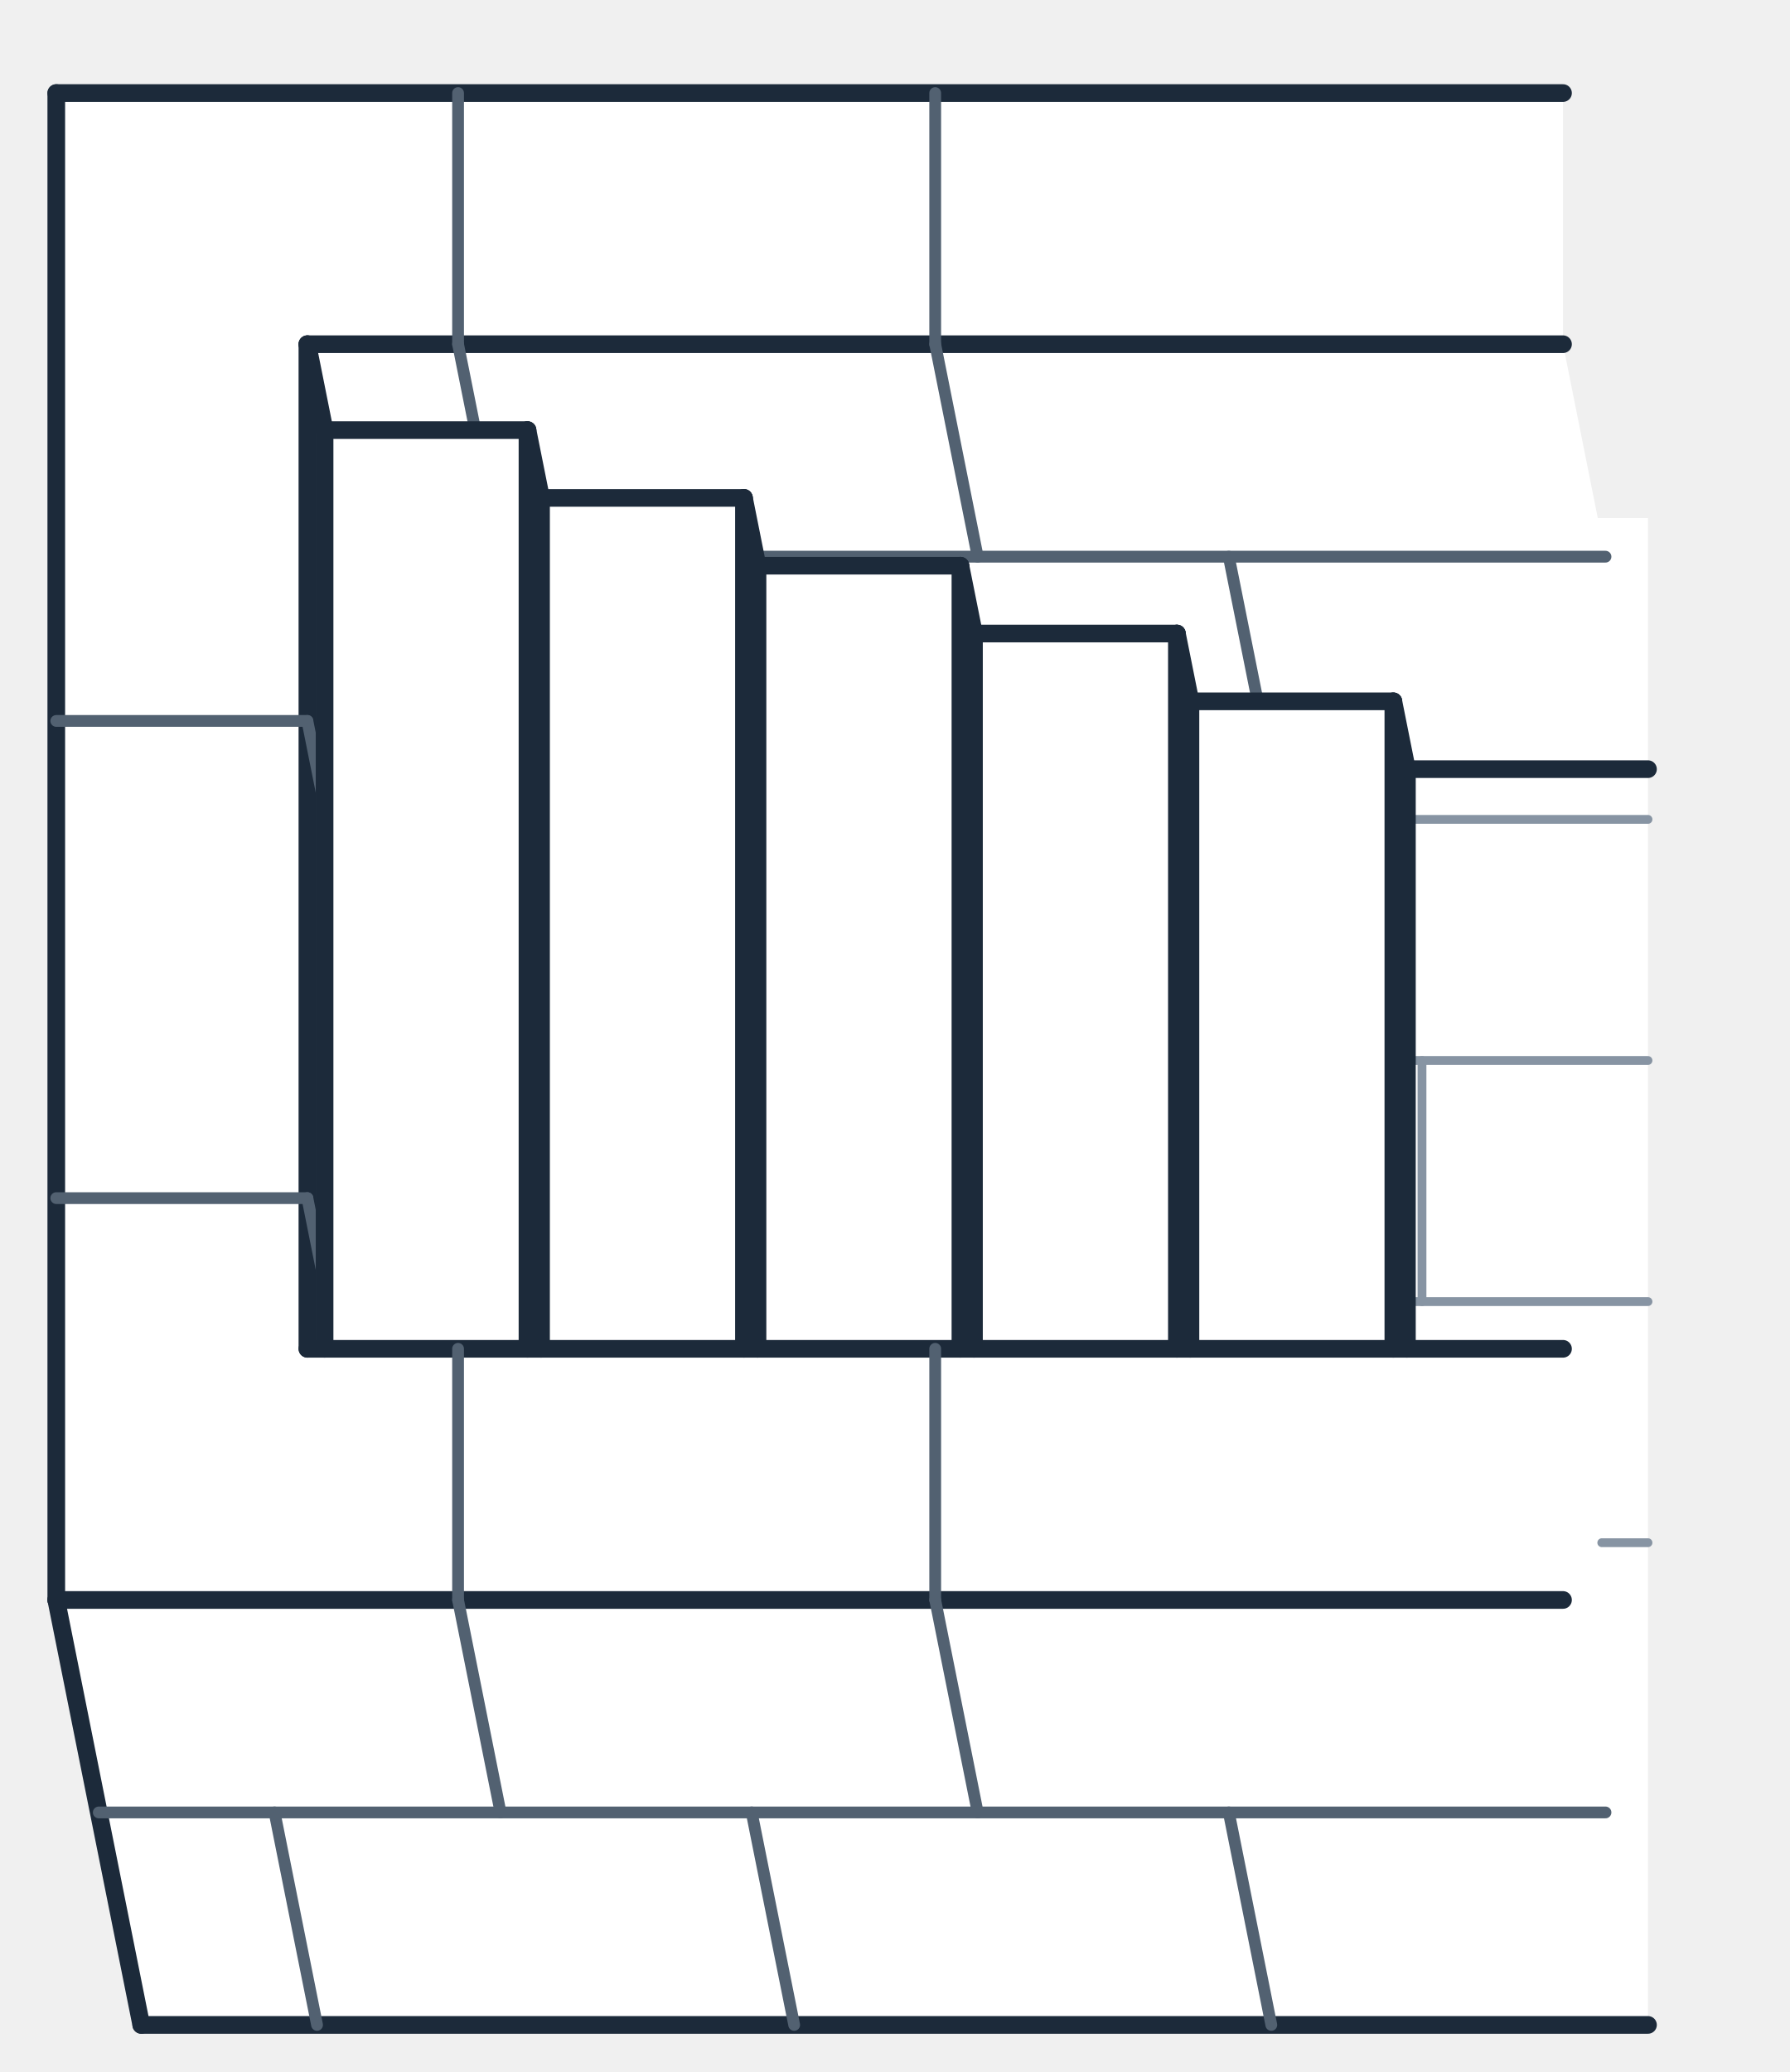
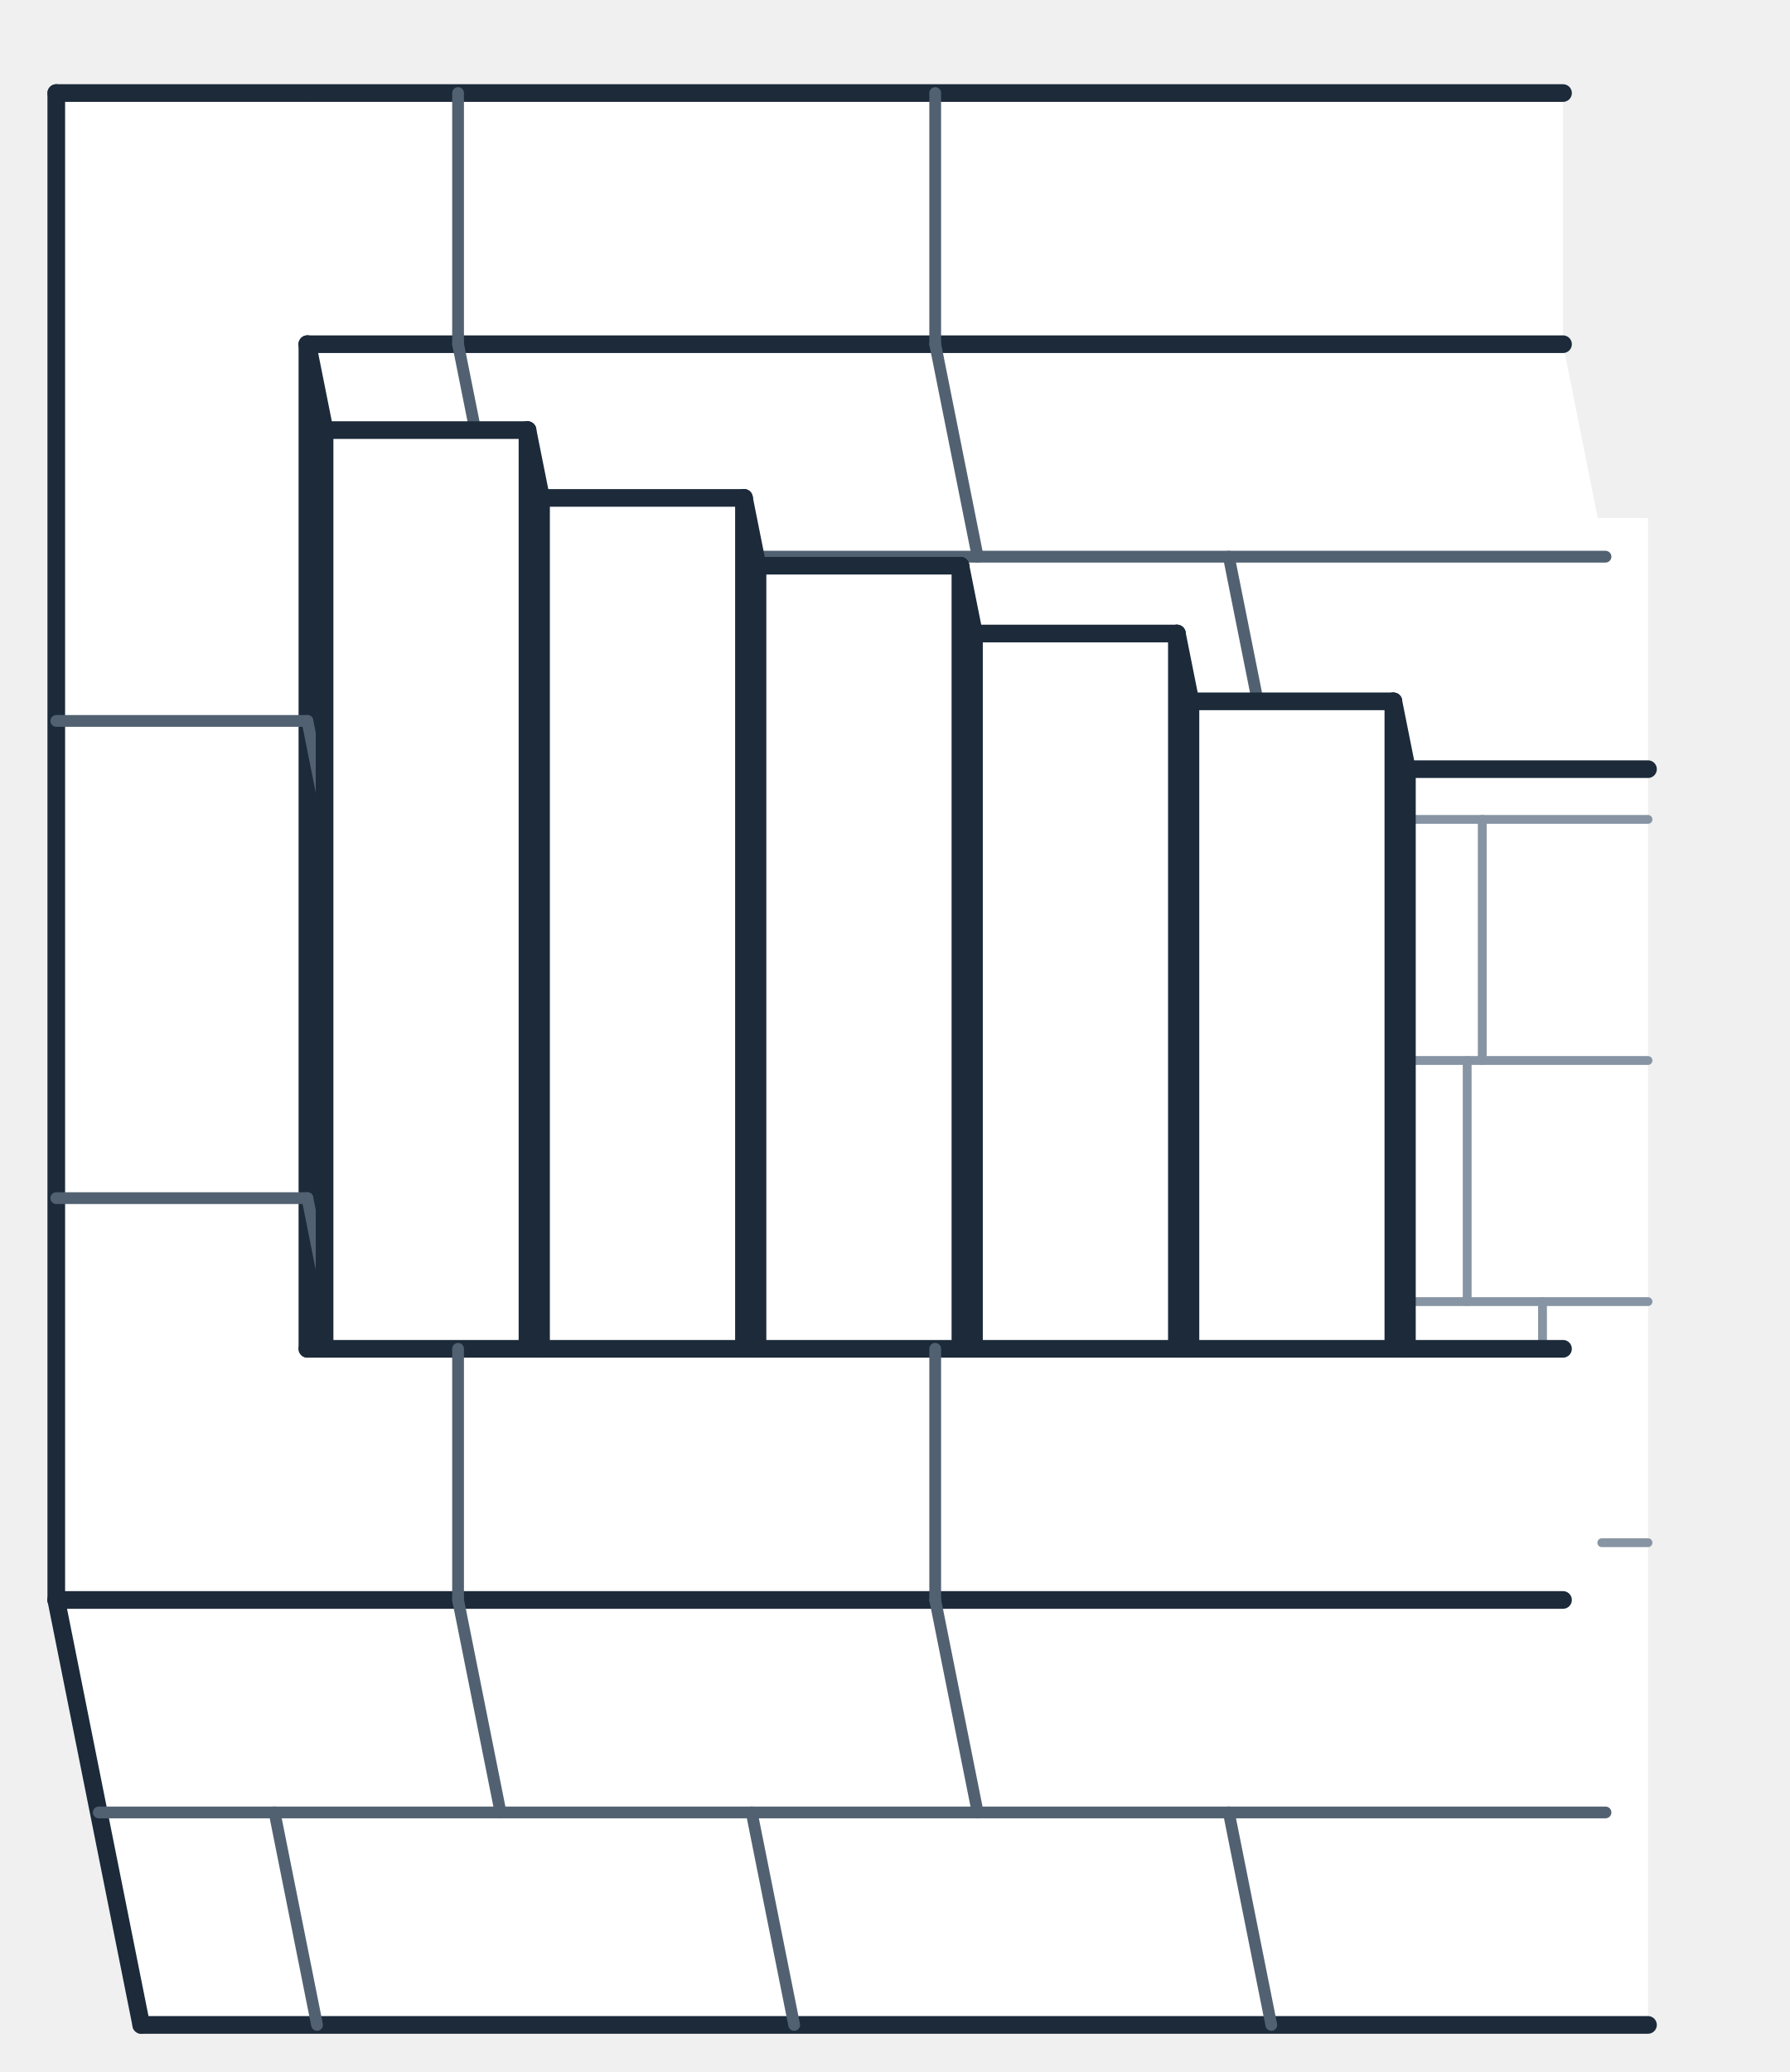
<svg xmlns="http://www.w3.org/2000/svg" width="304" height="352" viewBox="0 0 304 352">
  <polygon points="24,88 280,88 280,344 24,344" fill="#ffffff" />
  <polygon points="9.562,15.808 52.228,15.808 52.228,271.808 9.562,271.808" fill="#ffffff" />
  <polygon points="24,344 66.667,344 52.228,271.808 9.562,271.808" fill="#ffffff" />
  <polygon points="66.667,88 66.667,344 52.228,271.808 52.228,15.808" fill="#ffffff" />
  <polygon points="52.228,229.141 265.562,229.141 265.562,271.808 52.228,271.808" fill="#ffffff" />
  <polygon points="66.667,344 280,344 265.562,271.808 52.228,271.808" fill="#ffffff" />
  <polygon points="52.228,15.808 265.562,15.808 265.562,58.475 52.228,58.475" fill="#ffffff" />
  <polygon points="66.667,130.667 280,130.667 265.562,58.475 52.228,58.475" fill="#ffffff" />
  <polygon points="55.147,73.067 89.621,73.067 89.621,243.733 55.147,243.733" fill="#ffffff" />
  <polygon points="66.667,301.333 101.141,301.333 89.621,243.733 55.147,243.733" fill="#ffffff" />
  <polygon points="101.141,130.667 101.141,301.333 89.621,243.733 89.621,73.067" fill="#ffffff" />
  <polygon points="91.925,84.587 126.4,84.587 126.4,255.253 91.925,255.253" fill="#ffffff" />
  <polygon points="101.141,301.333 135.616,301.333 126.4,255.253 91.925,255.253" fill="#ffffff" />
  <polygon points="135.616,130.667 135.616,301.333 126.4,255.253 126.4,84.587" fill="#ffffff" />
  <polygon points="128.704,96.107 163.179,96.107 163.179,266.773 128.704,266.773" fill="#ffffff" />
  <polygon points="135.616,301.333 170.091,301.333 163.179,266.773 128.704,266.773" fill="#ffffff" />
  <polygon points="170.091,130.667 170.091,301.333 163.179,266.773 163.179,96.107" fill="#ffffff" />
  <polygon points="165.483,107.627 199.957,107.627 199.957,278.293 165.483,278.293" fill="#ffffff" />
  <polygon points="170.091,301.333 204.565,301.333 199.957,278.293 165.483,278.293" fill="#ffffff" />
  <polygon points="204.565,130.667 204.565,301.333 199.957,278.293 199.957,107.627" fill="#ffffff" />
  <polygon points="202.261,119.147 236.736,119.147 236.736,289.813 202.261,289.813" fill="#ffffff" />
  <polygon points="204.565,301.333 239.04,301.333 236.736,289.813 202.261,289.813" fill="#ffffff" />
  <polygon points="239.04,130.667 239.04,301.333 236.736,289.813 236.736,119.147" fill="#ffffff" />
  <g fill="none" stroke-linejoin="round" stroke-linecap="round">
    <line x1="239.04" y1="139.2" x2="280" y2="139.2" stroke="#8794a3" stroke-width="1.5" />
+     <line x1="251.84" y1="139.2" x2="251.84" y2="180.16" stroke="#8794a3" stroke-width="1.5" />
    <line x1="239.04" y1="180.16" x2="280" y2="180.16" stroke="#8794a3" stroke-width="1.5" />
-     <line x1="241.6" y1="180.16" x2="241.6" y2="221.12" stroke="#8794a3" stroke-width="1.5" />
+     <line x1="249.28" y1="180.16" x2="249.28" y2="221.12" stroke="#8794a3" stroke-width="1.5" />
    <line x1="239.04" y1="221.12" x2="280" y2="221.12" stroke="#8794a3" stroke-width="1.5" />
+     <line x1="262.08" y1="221.12" x2="262.08" y2="229.141" stroke="#8794a3" stroke-width="1.5" />
    <line x1="272.149" y1="262.08" x2="280" y2="262.08" stroke="#8794a3" stroke-width="1.5" />
    <line x1="9.562" y1="271.808" x2="9.562" y2="15.808" stroke="#1c2a3a" stroke-width="3" />
    <line x1="24" y1="344" x2="9.562" y2="271.808" stroke="#1c2a3a" stroke-width="3" />
    <line x1="9.562" y1="15.808" x2="265.562" y2="15.808" stroke="#1c2a3a" stroke-width="3" />
    <line x1="280" y1="130.667" x2="239.04" y2="130.667" stroke="#1c2a3a" stroke-width="3" />
    <line x1="272.781" y1="94.571" x2="128.397" y2="94.571" stroke="#526171" stroke-width="2" />
    <line x1="265.562" y1="58.475" x2="52.228" y2="58.475" stroke="#1c2a3a" stroke-width="3" />
    <line x1="213.696" y1="119.147" x2="208.781" y2="94.571" stroke="#526171" stroke-width="2" />
    <line x1="80.747" y1="73.067" x2="77.828" y2="58.475" stroke="#526171" stroke-width="2" />
    <line x1="166.114" y1="94.571" x2="158.895" y2="58.475" stroke="#526171" stroke-width="2" />
    <line x1="52.228" y1="58.475" x2="52.228" y2="229.141" stroke="#1c2a3a" stroke-width="3" />
    <line x1="55.147" y1="73.067" x2="52.228" y2="58.475" stroke="#1c2a3a" stroke-width="3" />
    <line x1="55.147" y1="218.133" x2="52.228" y2="203.541" stroke="#526171" stroke-width="2" />
    <line x1="55.147" y1="137.067" x2="52.228" y2="122.475" stroke="#526171" stroke-width="2" />
    <line x1="52.228" y1="229.141" x2="265.562" y2="229.141" stroke="#1c2a3a" stroke-width="3" />
    <line x1="280" y1="344" x2="24" y2="344" stroke="#1c2a3a" stroke-width="3" />
    <line x1="272.781" y1="307.904" x2="16.781" y2="307.904" stroke="#526171" stroke-width="2" />
    <line x1="265.562" y1="271.808" x2="9.562" y2="271.808" stroke="#1c2a3a" stroke-width="3" />
    <line x1="53.867" y1="344" x2="46.647" y2="307.904" stroke="#526171" stroke-width="2" />
    <line x1="134.933" y1="344" x2="127.714" y2="307.904" stroke="#526171" stroke-width="2" />
    <line x1="216" y1="344" x2="208.781" y2="307.904" stroke="#526171" stroke-width="2" />
    <line x1="85.047" y1="307.904" x2="77.828" y2="271.808" stroke="#526171" stroke-width="2" />
    <line x1="166.114" y1="307.904" x2="158.895" y2="271.808" stroke="#526171" stroke-width="2" />
    <line x1="9.562" y1="203.541" x2="52.228" y2="203.541" stroke="#526171" stroke-width="2" />
    <line x1="77.828" y1="271.808" x2="77.828" y2="229.141" stroke="#526171" stroke-width="2" />
    <line x1="77.828" y1="58.475" x2="77.828" y2="15.808" stroke="#526171" stroke-width="2" />
    <line x1="9.562" y1="122.475" x2="52.228" y2="122.475" stroke="#526171" stroke-width="2" />
    <line x1="158.895" y1="271.808" x2="158.895" y2="229.141" stroke="#526171" stroke-width="2" />
    <line x1="158.895" y1="58.475" x2="158.895" y2="15.808" stroke="#526171" stroke-width="2" />
    <line x1="55.147" y1="229.141" x2="55.147" y2="73.067" stroke="#1c2a3a" stroke-width="3" />
    <line x1="89.621" y1="229.141" x2="89.621" y2="73.067" stroke="#1c2a3a" stroke-width="3" />
    <line x1="91.925" y1="229.141" x2="91.925" y2="84.587" stroke="#1c2a3a" stroke-width="3" />
    <line x1="55.147" y1="73.067" x2="89.621" y2="73.067" stroke="#1c2a3a" stroke-width="3" />
    <line x1="89.621" y1="73.067" x2="91.925" y2="84.587" stroke="#1c2a3a" stroke-width="3" />
    <line x1="126.4" y1="229.141" x2="126.4" y2="84.587" stroke="#1c2a3a" stroke-width="3" />
    <line x1="128.704" y1="229.141" x2="128.704" y2="96.107" stroke="#1c2a3a" stroke-width="3" />
    <line x1="91.925" y1="84.587" x2="126.4" y2="84.587" stroke="#1c2a3a" stroke-width="3" />
    <line x1="126.4" y1="84.587" x2="128.704" y2="96.107" stroke="#1c2a3a" stroke-width="3" />
    <line x1="163.179" y1="229.141" x2="163.179" y2="96.107" stroke="#1c2a3a" stroke-width="3" />
    <line x1="165.483" y1="229.141" x2="165.483" y2="107.627" stroke="#1c2a3a" stroke-width="3" />
    <line x1="128.704" y1="96.107" x2="163.179" y2="96.107" stroke="#1c2a3a" stroke-width="3" />
    <line x1="163.179" y1="96.107" x2="165.483" y2="107.627" stroke="#1c2a3a" stroke-width="3" />
    <line x1="199.957" y1="229.141" x2="199.957" y2="107.627" stroke="#1c2a3a" stroke-width="3" />
    <line x1="202.261" y1="229.141" x2="202.261" y2="119.147" stroke="#1c2a3a" stroke-width="3" />
    <line x1="165.483" y1="107.627" x2="199.957" y2="107.627" stroke="#1c2a3a" stroke-width="3" />
    <line x1="199.957" y1="107.627" x2="202.261" y2="119.147" stroke="#1c2a3a" stroke-width="3" />
    <line x1="236.736" y1="229.141" x2="236.736" y2="119.147" stroke="#1c2a3a" stroke-width="3" />
    <line x1="239.04" y1="229.141" x2="239.04" y2="130.667" stroke="#1c2a3a" stroke-width="3" />
    <line x1="202.261" y1="119.147" x2="236.736" y2="119.147" stroke="#1c2a3a" stroke-width="3" />
    <line x1="236.736" y1="119.147" x2="239.04" y2="130.667" stroke="#1c2a3a" stroke-width="3" />
  </g>
</svg>
